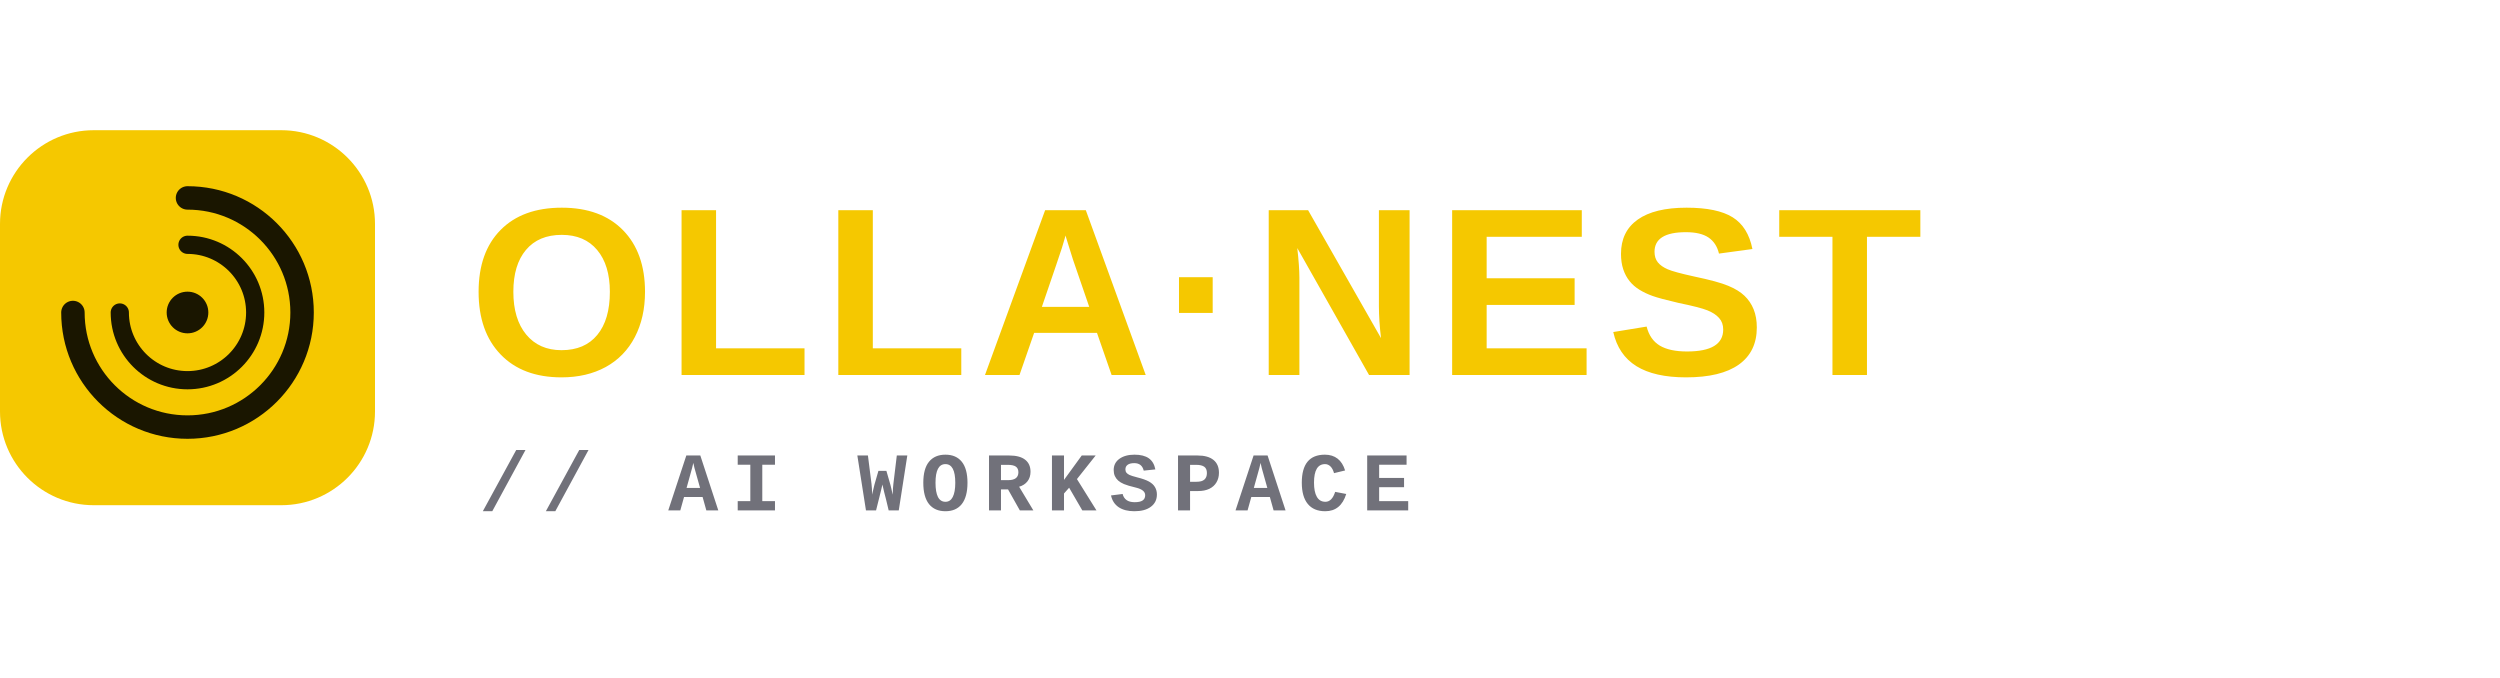
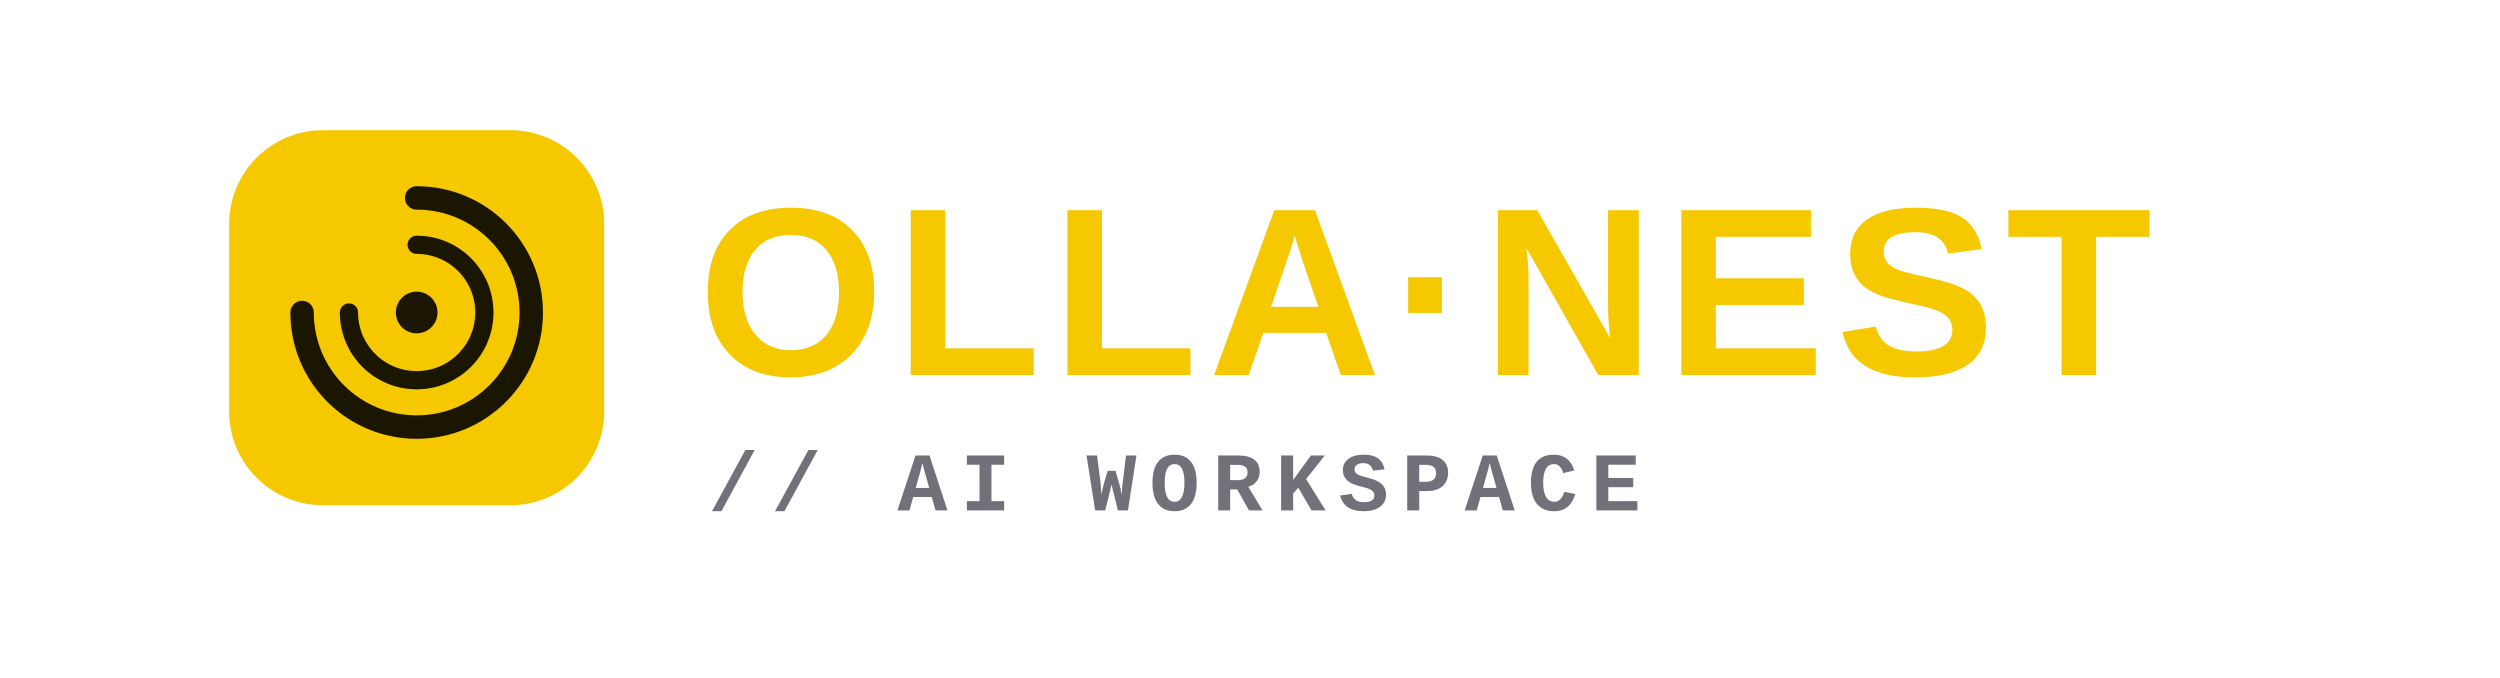
<svg xmlns="http://www.w3.org/2000/svg" viewBox="0 0 480 130" fill="none">
-   <rect x="0" y="25" width="72" height="72" rx="18" fill="#F5C800" />
-   <path d="M36 38 A22 22 0 1 1 14 60" stroke="#1a1600" stroke-width="4.5" stroke-linecap="round" fill="none" />
-   <path d="M36 47 A13 13 0 1 1 23 60" stroke="#1a1600" stroke-width="3.5" stroke-linecap="round" fill="none" />
-   <circle cx="36" cy="60" r="4" fill="#1a1600" />
-   <text x="90" y="72" font-family="'Arial Black','Helvetica Neue',Arial,sans-serif" font-size="46" font-weight="900" letter-spacing="2" fill="#F5C800">OLLA·NEST</text>
-   <text x="92" y="98" font-family="'Courier New',Courier,monospace" font-size="16" font-weight="700" letter-spacing="2.5" fill="#71717a">// AI WORKSPACE</text>
+   <g transform="translate(44, 0)">
+     <rect x="0" y="25" width="72" height="72" rx="18" fill="#F5C800" />
+     <path d="M36 38 A22 22 0 1 1 14 60" stroke="#1a1600" stroke-width="4.5" stroke-linecap="round" fill="none" />
+     <path d="M36 47 A13 13 0 1 1 23 60" stroke="#1a1600" stroke-width="3.5" stroke-linecap="round" fill="none" />
+     <circle cx="36" cy="60" r="4" fill="#1a1600" />
+     <text x="90" y="72" font-family="'Arial Black','Helvetica Neue',Arial,sans-serif" font-size="46" font-weight="900" letter-spacing="2" fill="#F5C800">OLLA·NEST</text>
+     <text x="92" y="98" font-family="'Courier New',Courier,monospace" font-size="16" font-weight="700" letter-spacing="2.5" fill="#71717a">// AI WORKSPACE</text>
+   </g>
</svg>
